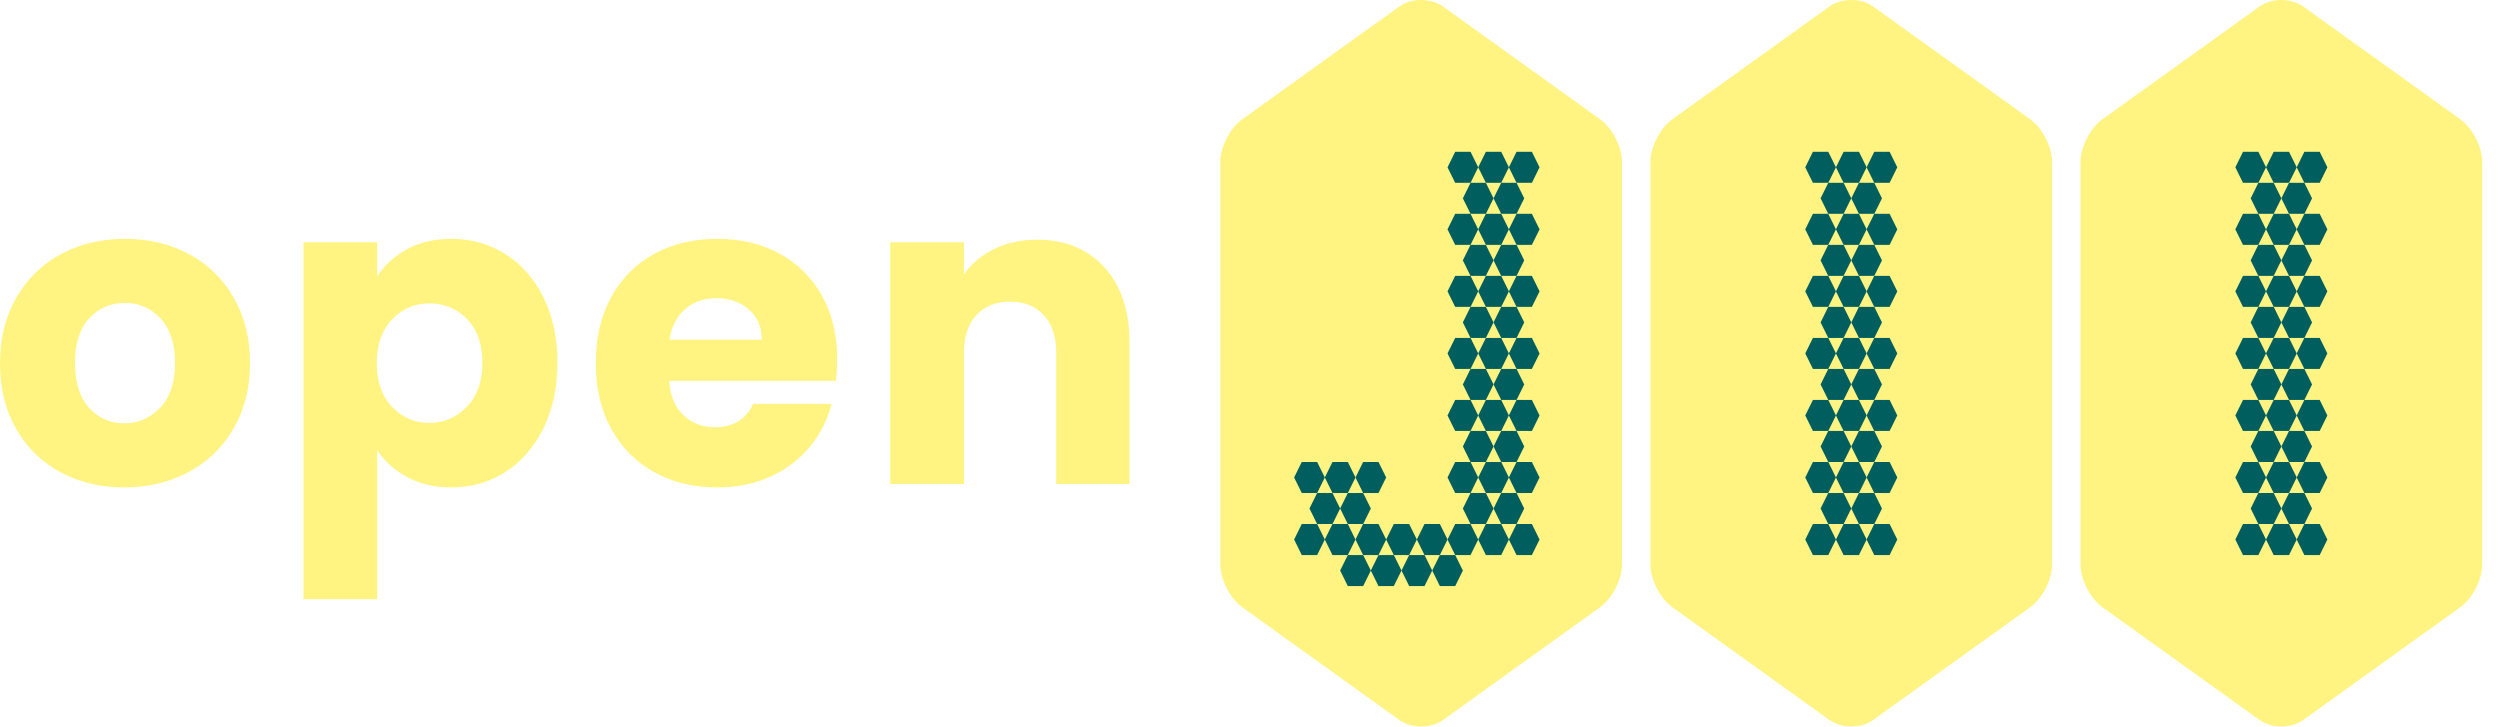
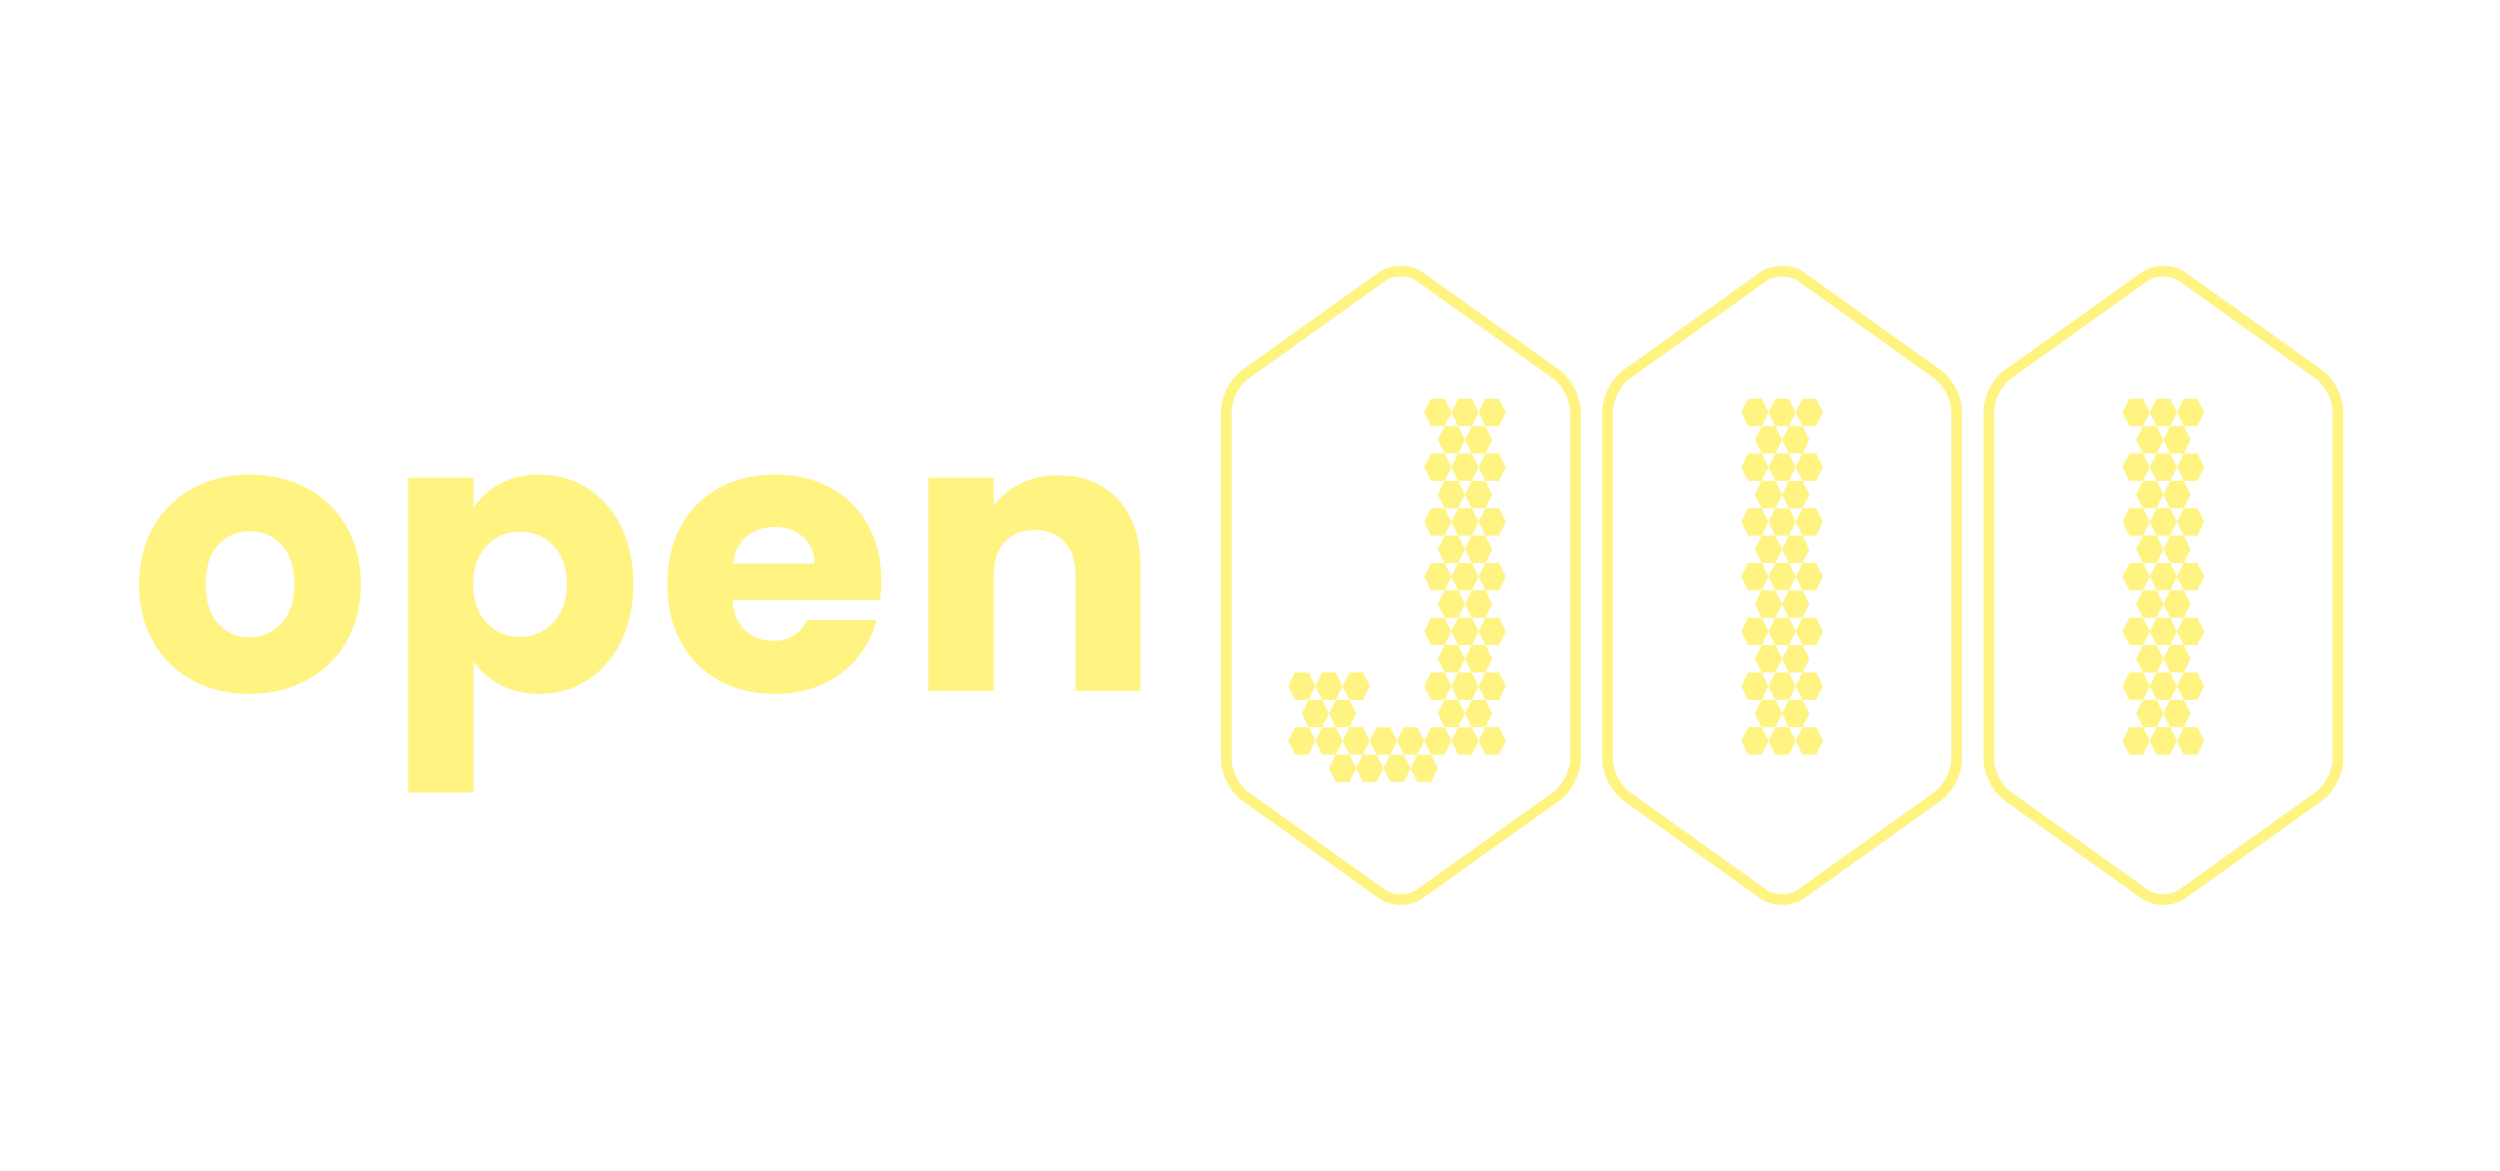
- <svg xmlns="http://www.w3.org/2000/svg" width="117" height="34" viewBox="0 0 117 34" fill="none">
-   <path d="M48.524 11.218C47.784 11.218 47.118 11.363 46.526 11.654C45.934 11.945 45.464 12.34 45.114 12.839V11.339H41.664V22.65H45.114V16.508C45.114 15.752 45.309 15.164 45.699 14.745C46.089 14.326 46.614 14.117 47.273 14.117C47.932 14.117 48.456 14.326 48.846 14.745C49.236 15.164 49.432 15.752 49.432 16.508V22.65H52.862V16.042C52.862 14.542 52.468 13.364 51.681 12.505C50.895 11.647 49.842 11.218 48.524 11.218ZM31.333 15.9C31.427 15.279 31.673 14.799 32.07 14.461C32.467 14.124 32.954 13.954 33.533 13.954C34.138 13.954 34.642 14.13 35.046 14.482C35.45 14.833 35.651 15.306 35.651 15.9H31.333ZM39.182 16.813C39.182 15.677 38.943 14.684 38.466 13.833C37.988 12.981 37.326 12.326 36.478 11.867C35.631 11.407 34.663 11.178 33.573 11.178C32.456 11.178 31.468 11.414 30.607 11.887C29.746 12.36 29.077 13.036 28.599 13.914C28.122 14.792 27.883 15.819 27.883 16.995C27.883 18.171 28.125 19.198 28.61 20.076C29.094 20.955 29.766 21.63 30.627 22.103C31.488 22.576 32.47 22.812 33.573 22.812C34.488 22.812 35.315 22.644 36.055 22.306C36.794 21.968 37.41 21.502 37.901 20.907C38.392 20.313 38.731 19.644 38.92 18.9H35.248C34.911 19.63 34.313 19.995 33.452 19.995C32.873 19.995 32.386 19.809 31.989 19.438C31.592 19.066 31.367 18.529 31.313 17.826H39.122C39.162 17.475 39.182 17.137 39.182 16.813ZM22.577 16.975C22.577 17.84 22.335 18.526 21.851 19.032C21.366 19.539 20.782 19.792 20.095 19.792C19.41 19.792 18.828 19.543 18.35 19.042C17.873 18.542 17.634 17.86 17.634 16.995C17.634 16.13 17.873 15.448 18.35 14.948C18.828 14.448 19.41 14.198 20.095 14.198C20.795 14.198 21.383 14.444 21.861 14.937C22.338 15.431 22.577 16.11 22.577 16.975ZM17.654 12.941V11.339H14.204V28.042H17.654V21.069C17.99 21.583 18.458 22.002 19.056 22.326C19.655 22.65 20.344 22.812 21.125 22.812C22.053 22.812 22.893 22.573 23.647 22.093C24.4 21.613 24.995 20.931 25.432 20.046C25.869 19.161 26.088 18.137 26.088 16.975C26.088 15.812 25.869 14.792 25.432 13.914C24.995 13.036 24.4 12.36 23.647 11.887C22.893 11.414 22.053 11.178 21.125 11.178C20.331 11.178 19.638 11.339 19.046 11.664C18.454 11.988 17.99 12.414 17.654 12.941ZM5.811 19.812C5.152 19.812 4.603 19.569 4.166 19.083C3.729 18.596 3.511 17.901 3.511 16.995C3.511 16.076 3.733 15.377 4.176 14.897C4.62 14.418 5.178 14.177 5.851 14.177C6.51 14.177 7.065 14.421 7.516 14.907C7.966 15.394 8.191 16.09 8.191 16.995C8.191 17.901 7.959 18.596 7.495 19.083C7.031 19.569 6.47 19.812 5.811 19.812ZM5.811 22.812C6.914 22.812 7.912 22.576 8.807 22.103C9.701 21.63 10.407 20.951 10.925 20.066C11.443 19.181 11.702 18.157 11.702 16.995C11.702 15.833 11.446 14.809 10.935 13.924C10.424 13.039 9.725 12.36 8.837 11.887C7.95 11.414 6.954 11.178 5.851 11.178C4.748 11.178 3.753 11.414 2.865 11.887C1.977 12.36 1.278 13.039 0.767 13.924C0.255 14.809 0 15.833 0 16.995C0 18.171 0.252 19.198 0.757 20.076C1.261 20.955 1.953 21.63 2.835 22.103C3.716 22.576 4.708 22.812 5.811 22.812Z" fill="#FFF481" />
-   <path d="M58.131 5.587C57.568 5.991 57.111 6.883 57.111 7.578V26.422C57.111 27.117 57.568 28.009 58.131 28.413L65.491 33.697C66.054 34.101 66.967 34.101 67.53 33.697L74.89 28.413C75.453 28.009 75.91 27.117 75.91 26.422V7.578C75.91 6.883 75.453 5.991 74.89 5.587L67.53 0.303C66.967 -0.101 66.054 -0.101 65.491 0.303L58.131 5.587Z" fill="#FFF381" />
-   <path d="M64.513 21.621H63.795L63.437 22.346L63.795 23.072H64.513L64.873 22.346L64.513 21.621Z" fill="#005E5E" />
-   <path d="M63.078 21.621H62.36L62.001 22.346L62.36 23.072H63.078L63.437 22.346L63.078 21.621Z" fill="#005E5E" />
-   <path d="M61.642 21.621H60.923L60.565 22.346L60.923 23.072H61.642L62.001 22.346L61.642 21.621Z" fill="#005E5E" />
-   <path d="M69.539 8.556H68.821L68.462 9.282L68.821 10.007H69.539L69.898 9.282L69.539 8.556Z" fill="#005E5E" />
-   <path d="M70.975 8.556H70.257L69.897 9.282L70.257 10.007H70.975L71.334 9.282L70.975 8.556Z" fill="#005E5E" />
-   <path d="M69.539 14.362H68.821L68.462 15.088L68.821 15.814H69.539L69.898 15.088L69.539 14.362Z" fill="#005E5E" />
-   <path d="M70.975 14.362H70.257L69.897 15.088L70.257 15.814H70.975L71.334 15.088L70.975 14.362Z" fill="#005E5E" />
-   <path d="M69.538 11.459H68.82L68.461 12.185L68.82 12.911H69.538L69.897 12.185L69.538 11.459Z" fill="#005E5E" />
-   <path d="M70.975 11.459H70.257L69.897 12.185L70.257 12.911H70.975L71.334 12.185L70.975 11.459Z" fill="#005E5E" />
-   <path d="M69.539 17.266H68.821L68.462 17.991L68.821 18.717H69.539L69.898 17.991L69.539 17.266Z" fill="#005E5E" />
-   <path d="M70.975 17.266H70.257L69.897 17.991L70.257 18.717H70.975L71.334 17.991L70.975 17.266Z" fill="#005E5E" />
-   <path d="M69.539 20.169H68.821L68.462 20.895L68.821 21.621H69.539L69.898 20.895L69.539 20.169Z" fill="#005E5E" />
-   <path d="M70.975 20.169H70.257L69.897 20.895L70.257 21.621H70.975L71.334 20.895L70.975 20.169Z" fill="#005E5E" />
-   <path d="M69.539 23.072H68.821L68.462 23.798L68.821 24.524H69.539L69.898 23.798L69.539 23.072Z" fill="#005E5E" />
-   <path d="M70.975 23.072H70.257L69.897 23.798L70.257 24.524H70.975L71.334 23.798L70.975 23.072Z" fill="#005E5E" />
-   <path d="M62.36 23.072H61.642L61.283 23.798L61.642 24.524H62.36L62.719 23.798L62.36 23.072Z" fill="#005E5E" />
-   <path d="M63.796 23.072H63.078L62.719 23.798L63.078 24.524H63.796L64.155 23.798L63.796 23.072Z" fill="#005E5E" />
-   <path d="M70.257 7.104H69.539L69.18 7.83L69.539 8.556H70.257L70.616 7.83L70.257 7.104Z" fill="#005E5E" />
-   <path d="M68.821 7.104H68.103L67.744 7.83L68.103 8.556H68.821L69.18 7.83L68.821 7.104Z" fill="#005E5E" />
-   <path d="M71.692 7.104H70.974L70.615 7.83L70.974 8.556H71.692L72.051 7.83L71.692 7.104Z" fill="#005E5E" />
-   <path d="M70.257 10.007H69.539L69.18 10.733L69.539 11.459H70.257L70.616 10.733L70.257 10.007Z" fill="#005E5E" />
-   <path d="M68.82 10.007H68.102L67.743 10.733L68.102 11.459H68.82L69.179 10.733L68.82 10.007Z" fill="#005E5E" />
-   <path d="M71.692 10.007H70.974L70.615 10.733L70.974 11.459H71.692L72.051 10.733L71.692 10.007Z" fill="#005E5E" />
-   <path d="M70.257 15.814H69.539L69.18 16.54L69.539 17.266H70.257L70.616 16.54L70.257 15.814Z" fill="#005E5E" />
-   <path d="M68.821 15.814H68.103L67.744 16.54L68.103 17.266H68.821L69.18 16.54L68.821 15.814Z" fill="#005E5E" />
-   <path d="M71.692 15.814H70.974L70.615 16.54L70.974 17.266H71.692L72.051 16.54L71.692 15.814Z" fill="#005E5E" />
-   <path d="M70.257 12.911H69.539L69.18 13.636L69.539 14.362H70.257L70.616 13.636L70.257 12.911Z" fill="#005E5E" />
-   <path d="M68.821 12.911H68.103L67.744 13.636L68.103 14.362H68.821L69.18 13.636L68.821 12.911Z" fill="#005E5E" />
-   <path d="M71.692 12.911H70.974L70.615 13.636L70.974 14.362H71.692L72.051 13.636L71.692 12.911Z" fill="#005E5E" />
-   <path d="M70.257 18.717H69.539L69.18 19.443L69.539 20.169H70.257L70.616 19.443L70.257 18.717Z" fill="#005E5E" />
-   <path d="M68.821 18.717H68.103L67.744 19.443L68.103 20.169H68.821L69.18 19.443L68.821 18.717Z" fill="#005E5E" />
-   <path d="M71.692 18.717H70.974L70.615 19.443L70.974 20.169H71.692L72.051 19.443L71.692 18.717Z" fill="#005E5E" />
-   <path d="M70.257 21.621H69.539L69.18 22.346L69.539 23.072H70.257L70.616 22.346L70.257 21.621Z" fill="#005E5E" />
-   <path d="M68.821 21.621H68.103L67.744 22.346L68.103 23.072H68.821L69.18 22.346L68.821 21.621Z" fill="#005E5E" />
-   <path d="M71.692 21.621H70.974L70.615 22.346L70.974 23.072H71.692L72.051 22.346L71.692 21.621Z" fill="#005E5E" />
-   <path d="M64.513 24.524H63.795L63.437 25.25L63.795 25.976H64.513L64.873 25.25L64.513 24.524Z" fill="#005E5E" />
-   <path d="M70.257 24.524H69.539L69.18 25.25L69.539 25.976H70.257L70.616 25.25L70.257 24.524Z" fill="#005E5E" />
-   <path d="M63.077 24.524H62.359L62 25.25L62.359 25.976H63.077L63.436 25.25L63.077 24.524Z" fill="#005E5E" />
-   <path d="M68.821 24.524H68.103L67.744 25.25L68.103 25.976H68.821L69.18 25.25L68.821 24.524Z" fill="#005E5E" />
-   <path d="M61.642 24.524H60.923L60.565 25.25L60.923 25.976H61.642L62.001 25.25L61.642 24.524Z" fill="#005E5E" />
-   <path d="M65.949 24.524H65.231L64.872 25.25L65.231 25.976H65.949L66.308 25.25L65.949 24.524Z" fill="#005E5E" />
-   <path d="M71.692 24.524H70.974L70.615 25.25L70.974 25.976H71.692L72.051 25.25L71.692 24.524Z" fill="#005E5E" />
-   <path d="M67.385 24.524H66.667L66.308 25.25L66.667 25.976H67.385L67.744 25.25L67.385 24.524Z" fill="#005E5E" />
-   <path d="M66.668 25.976H65.95L65.591 26.701L65.95 27.427H66.668L67.027 26.701L66.668 25.976Z" fill="#005E5E" />
-   <path d="M65.231 25.976H64.513L64.154 26.701L64.513 27.427H65.231L65.59 26.701L65.231 25.976Z" fill="#005E5E" />
-   <path d="M63.796 25.976H63.078L62.719 26.701L63.078 27.427H63.796L64.155 26.701L63.796 25.976Z" fill="#005E5E" />
-   <path d="M68.104 25.976H67.386L67.027 26.701L67.386 27.427H68.104L68.463 26.701L68.104 25.976Z" fill="#005E5E" />
-   <path d="M78.26 5.587C77.697 5.991 77.24 6.883 77.24 7.578V26.422C77.24 27.117 77.697 28.009 78.26 28.413L85.62 33.697C86.183 34.101 87.096 34.101 87.659 33.697L95.019 28.413C95.582 28.009 96.039 27.117 96.039 26.422V7.578C96.039 6.883 95.582 5.991 95.019 5.587L87.659 0.303C87.096 -0.101 86.183 -0.101 85.62 0.303L78.26 5.587Z" fill="#FFF381" />
-   <path d="M86.281 8.556H85.563L85.204 9.282L85.563 10.007H86.281L86.64 9.282L86.281 8.556Z" fill="#005E5E" />
-   <path d="M87.717 8.556H86.999L86.64 9.282L86.999 10.007H87.717L88.076 9.282L87.717 8.556Z" fill="#005E5E" />
-   <path d="M86.281 14.362H85.563L85.204 15.088L85.563 15.814H86.281L86.64 15.088L86.281 14.362Z" fill="#005E5E" />
-   <path d="M87.717 14.362H86.999L86.64 15.088L86.999 15.814H87.717L88.076 15.088L87.717 14.362Z" fill="#005E5E" />
-   <path d="M86.28 11.459H85.562L85.203 12.185L85.562 12.911H86.28L86.639 12.185L86.28 11.459Z" fill="#005E5E" />
-   <path d="M87.717 11.459H86.999L86.64 12.185L86.999 12.911H87.717L88.076 12.185L87.717 11.459Z" fill="#005E5E" />
-   <path d="M86.281 17.266H85.563L85.204 17.991L85.563 18.717H86.281L86.64 17.991L86.281 17.266Z" fill="#005E5E" />
-   <path d="M87.717 17.266H86.999L86.64 17.991L86.999 18.717H87.717L88.076 17.991L87.717 17.266Z" fill="#005E5E" />
-   <path d="M86.281 20.169H85.563L85.204 20.895L85.563 21.621H86.281L86.64 20.895L86.281 20.169Z" fill="#005E5E" />
-   <path d="M87.717 20.169H86.999L86.64 20.895L86.999 21.621H87.717L88.076 20.895L87.717 20.169Z" fill="#005E5E" />
-   <path d="M86.281 23.072H85.563L85.204 23.798L85.563 24.524H86.281L86.64 23.798L86.281 23.072Z" fill="#005E5E" />
-   <path d="M87.717 23.072H86.999L86.64 23.798L86.999 24.524H87.717L88.076 23.798L87.717 23.072Z" fill="#005E5E" />
-   <path d="M86.999 7.104H86.281L85.922 7.83L86.281 8.556H86.999L87.358 7.83L86.999 7.104Z" fill="#005E5E" />
-   <path d="M85.563 7.104H84.845L84.486 7.83L84.845 8.556H85.563L85.922 7.83L85.563 7.104Z" fill="#005E5E" />
-   <path d="M88.434 7.104H87.716L87.357 7.83L87.716 8.556H88.434L88.793 7.83L88.434 7.104Z" fill="#005E5E" />
-   <path d="M86.999 10.007H86.281L85.922 10.733L86.281 11.459H86.999L87.358 10.733L86.999 10.007Z" fill="#005E5E" />
-   <path d="M85.562 10.007H84.844L84.485 10.733L84.844 11.459H85.562L85.921 10.733L85.562 10.007Z" fill="#005E5E" />
-   <path d="M88.434 10.007H87.716L87.357 10.733L87.716 11.459H88.434L88.793 10.733L88.434 10.007Z" fill="#005E5E" />
-   <path d="M86.999 15.814H86.281L85.922 16.54L86.281 17.266H86.999L87.358 16.54L86.999 15.814Z" fill="#005E5E" />
-   <path d="M85.563 15.814H84.845L84.486 16.54L84.845 17.266H85.563L85.922 16.54L85.563 15.814Z" fill="#005E5E" />
-   <path d="M88.434 15.814H87.716L87.357 16.54L87.716 17.266H88.434L88.793 16.54L88.434 15.814Z" fill="#005E5E" />
-   <path d="M86.999 12.911H86.281L85.922 13.636L86.281 14.362H86.999L87.358 13.636L86.999 12.911Z" fill="#005E5E" />
-   <path d="M85.563 12.911H84.845L84.486 13.636L84.845 14.362H85.563L85.922 13.636L85.563 12.911Z" fill="#005E5E" />
-   <path d="M88.434 12.911H87.716L87.357 13.636L87.716 14.362H88.434L88.793 13.636L88.434 12.911Z" fill="#005E5E" />
-   <path d="M86.999 18.717H86.281L85.922 19.443L86.281 20.169H86.999L87.358 19.443L86.999 18.717Z" fill="#005E5E" />
-   <path d="M85.563 18.717H84.845L84.486 19.443L84.845 20.169H85.563L85.922 19.443L85.563 18.717Z" fill="#005E5E" />
-   <path d="M88.434 18.717H87.716L87.357 19.443L87.716 20.169H88.434L88.793 19.443L88.434 18.717Z" fill="#005E5E" />
-   <path d="M86.999 21.621H86.281L85.922 22.346L86.281 23.072H86.999L87.358 22.346L86.999 21.621Z" fill="#005E5E" />
-   <path d="M85.563 21.621H84.845L84.486 22.346L84.845 23.072H85.563L85.922 22.346L85.563 21.621Z" fill="#005E5E" />
-   <path d="M88.434 21.621H87.716L87.357 22.346L87.716 23.072H88.434L88.793 22.346L88.434 21.621Z" fill="#005E5E" />
-   <path d="M86.999 24.524H86.281L85.922 25.25L86.281 25.976H86.999L87.358 25.25L86.999 24.524Z" fill="#005E5E" />
-   <path d="M85.563 24.524H84.845L84.486 25.25L84.845 25.976H85.563L85.922 25.25L85.563 24.524Z" fill="#005E5E" />
-   <path d="M88.434 24.524H87.716L87.357 25.25L87.716 25.976H88.434L88.793 25.25L88.434 24.524Z" fill="#005E5E" />
-   <path d="M98.388 5.587C97.825 5.991 97.368 6.883 97.368 7.578V26.422C97.368 27.117 97.825 28.009 98.388 28.413L105.748 33.697C106.311 34.101 107.224 34.101 107.787 33.697L115.147 28.413C115.71 28.009 116.167 27.117 116.167 26.422V7.578C116.167 6.883 115.71 5.991 115.147 5.587L107.787 0.303C107.224 -0.101 106.311 -0.101 105.748 0.303L98.388 5.587Z" fill="#FFF381" />
-   <path d="M106.409 8.556H105.691L105.332 9.282L105.691 10.007H106.409L106.768 9.282L106.409 8.556Z" fill="#005E5E" />
-   <path d="M107.845 8.556H107.127L106.768 9.282L107.127 10.007H107.845L108.204 9.282L107.845 8.556Z" fill="#005E5E" />
-   <path d="M106.409 14.362H105.691L105.332 15.088L105.691 15.814H106.409L106.768 15.088L106.409 14.362Z" fill="#005E5E" />
-   <path d="M107.845 14.362H107.127L106.768 15.088L107.127 15.814H107.845L108.204 15.088L107.845 14.362Z" fill="#005E5E" />
-   <path d="M106.408 11.459H105.69L105.331 12.185L105.69 12.911H106.408L106.767 12.185L106.408 11.459Z" fill="#005E5E" />
-   <path d="M107.845 11.459H107.127L106.768 12.185L107.127 12.911H107.845L108.204 12.185L107.845 11.459Z" fill="#005E5E" />
-   <path d="M106.409 17.266H105.691L105.332 17.991L105.691 18.717H106.409L106.768 17.991L106.409 17.266Z" fill="#005E5E" />
-   <path d="M107.845 17.266H107.127L106.768 17.991L107.127 18.717H107.845L108.204 17.991L107.845 17.266Z" fill="#005E5E" />
-   <path d="M106.409 20.169H105.691L105.332 20.895L105.691 21.621H106.409L106.768 20.895L106.409 20.169Z" fill="#005E5E" />
-   <path d="M107.845 20.169H107.127L106.768 20.895L107.127 21.621H107.845L108.204 20.895L107.845 20.169Z" fill="#005E5E" />
-   <path d="M106.409 23.072H105.691L105.332 23.798L105.691 24.524H106.409L106.768 23.798L106.409 23.072Z" fill="#005E5E" />
-   <path d="M107.845 23.072H107.127L106.768 23.798L107.127 24.524H107.845L108.204 23.798L107.845 23.072Z" fill="#005E5E" />
-   <path d="M107.127 7.104H106.409L106.05 7.83L106.409 8.556H107.127L107.486 7.83L107.127 7.104Z" fill="#005E5E" />
-   <path d="M105.691 7.104H104.973L104.614 7.83L104.973 8.556H105.691L106.05 7.83L105.691 7.104Z" fill="#005E5E" />
-   <path d="M108.562 7.104H107.844L107.485 7.83L107.844 8.556H108.562L108.921 7.83L108.562 7.104Z" fill="#005E5E" />
-   <path d="M107.127 10.007H106.409L106.05 10.733L106.409 11.459H107.127L107.486 10.733L107.127 10.007Z" fill="#005E5E" />
-   <path d="M105.69 10.007H104.972L104.613 10.733L104.972 11.459H105.69L106.049 10.733L105.69 10.007Z" fill="#005E5E" />
-   <path d="M108.562 10.007H107.844L107.485 10.733L107.844 11.459H108.562L108.921 10.733L108.562 10.007Z" fill="#005E5E" />
-   <path d="M107.127 15.814H106.409L106.05 16.54L106.409 17.266H107.127L107.486 16.54L107.127 15.814Z" fill="#005E5E" />
-   <path d="M105.691 15.814H104.973L104.614 16.54L104.973 17.266H105.691L106.05 16.54L105.691 15.814Z" fill="#005E5E" />
-   <path d="M108.562 15.814H107.844L107.485 16.54L107.844 17.266H108.562L108.921 16.54L108.562 15.814Z" fill="#005E5E" />
-   <path d="M107.127 12.911H106.409L106.05 13.636L106.409 14.362H107.127L107.486 13.636L107.127 12.911Z" fill="#005E5E" />
-   <path d="M105.691 12.911H104.973L104.614 13.636L104.973 14.362H105.691L106.05 13.636L105.691 12.911Z" fill="#005E5E" />
-   <path d="M108.562 12.911H107.844L107.485 13.636L107.844 14.362H108.562L108.921 13.636L108.562 12.911Z" fill="#005E5E" />
-   <path d="M107.127 18.717H106.409L106.05 19.443L106.409 20.169H107.127L107.486 19.443L107.127 18.717Z" fill="#005E5E" />
-   <path d="M105.691 18.717H104.973L104.614 19.443L104.973 20.169H105.691L106.05 19.443L105.691 18.717Z" fill="#005E5E" />
-   <path d="M108.562 18.717H107.844L107.485 19.443L107.844 20.169H108.562L108.921 19.443L108.562 18.717Z" fill="#005E5E" />
-   <path d="M107.127 21.621H106.409L106.05 22.346L106.409 23.072H107.127L107.486 22.346L107.127 21.621Z" fill="#005E5E" />
-   <path d="M105.691 21.621H104.973L104.614 22.346L104.973 23.072H105.691L106.05 22.346L105.691 21.621Z" fill="#005E5E" />
-   <path d="M108.562 21.621H107.844L107.485 22.346L107.844 23.072H108.562L108.921 22.346L108.562 21.621Z" fill="#005E5E" />
-   <path d="M107.127 24.524H106.409L106.05 25.25L106.409 25.976H107.127L107.486 25.25L107.127 24.524Z" fill="#005E5E" />
-   <path d="M105.691 24.524H104.973L104.614 25.25L104.973 25.976H105.691L106.05 25.25L105.691 24.524Z" fill="#005E5E" />
-   <path d="M108.562 24.524H107.844L107.485 25.25L107.844 25.976H108.562L108.921 25.25L108.562 24.524Z" fill="#005E5E" />
+ <svg xmlns="http://www.w3.org/2000/svg" id="Layer_1" version="1.1" viewBox="0 0 469.106 219.671">
+   <defs>
+     <style>
+       .st0 {
+         fill: #FFF381;
+       }
+     </style>
+   </defs>
+   <g>
+     <path class="st0" d="M198.585,89.195c-2.63,0-4.997.514-7.1,1.542-2.104,1.029-3.777,2.427-5.02,4.195v-5.307h-12.263v40.016h12.263v-21.729c0-2.677.693-4.756,2.08-6.239,1.386-1.481,3.251-2.223,5.594-2.223,2.341,0,4.206.742,5.593,2.223,1.386,1.483,2.08,3.562,2.08,6.239v21.729h12.191v-23.378c0-5.307-1.398-9.477-4.195-12.514-2.797-3.036-6.538-4.554-11.223-4.554M137.485,105.761c.334-2.199,1.207-3.896,2.618-5.092,1.41-1.194,3.143-1.793,5.199-1.793,2.152,0,3.944.622,5.379,1.865,1.434,1.244,2.151,2.917,2.151,5.02h-15.347ZM165.382,108.988c0-4.016-.849-7.53-2.546-10.542-1.698-3.012-4.052-5.33-7.064-6.956-3.012-1.625-6.454-2.438-10.326-2.438-3.969,0-7.483.837-10.542,2.51-3.06,1.674-5.439,4.064-7.136,7.171-1.697,3.108-2.545,6.741-2.545,10.9,0,4.16.86,7.794,2.581,10.901,1.721,3.108,4.111,5.498,7.172,7.171,3.059,1.674,6.549,2.51,10.47,2.51,3.25,0,6.191-.597,8.82-1.793,2.629-1.194,4.816-2.844,6.562-4.948,1.745-2.103,2.952-4.47,3.622-7.1h-13.052c-1.196,2.582-3.324,3.873-6.383,3.873-2.056,0-3.789-.657-5.199-1.972-1.411-1.315-2.212-3.215-2.402-5.701h27.753c.143-1.243.215-2.439.215-3.586M106.363,109.562c0,3.06-.86,5.486-2.582,7.279-1.721,1.792-3.8,2.689-6.239,2.689-2.438,0-4.506-.884-6.203-2.654-1.697-1.768-2.546-4.183-2.546-7.243,0-3.059.849-5.473,2.546-7.243,1.697-1.768,3.765-2.653,6.203-2.653,2.486,0,4.578.873,6.275,2.617,1.697,1.746,2.546,4.149,2.546,7.208M88.865,95.291v-5.666h-12.263v59.092h12.263v-24.669c1.195,1.817,2.856,3.298,4.984,4.446,2.127,1.147,4.577,1.721,7.351,1.721,3.299,0,6.286-.848,8.964-2.546,2.677-1.696,4.792-4.111,6.346-7.243,1.554-3.131,2.331-6.752,2.331-10.864,0-4.112-.777-7.721-2.331-10.829-1.554-3.107-3.669-5.497-6.346-7.171-2.678-1.673-5.665-2.51-8.964-2.51-2.822,0-5.284.573-7.387,1.721-2.104,1.147-3.753,2.653-4.948,4.518M46.77,119.601c-2.343,0-4.292-.86-5.845-2.581-1.554-1.721-2.33-4.183-2.33-7.387,0-3.25.789-5.724,2.366-7.422,1.578-1.696,3.561-2.546,5.952-2.546,2.342,0,4.314.861,5.917,2.582,1.601,1.721,2.402,4.184,2.402,7.386,0,3.204-.825,5.666-2.474,7.387-1.649,1.721-3.646,2.581-5.988,2.581M46.77,130.215c3.92,0,7.469-.836,10.649-2.51,3.179-1.673,5.689-4.075,7.53-7.207,1.84-3.131,2.761-6.752,2.761-10.865,0-4.111-.909-7.732-2.725-10.864-1.817-3.131-4.303-5.533-7.458-7.207-3.155-1.673-6.694-2.51-10.614-2.51s-7.458.837-10.613,2.51c-3.155,1.674-5.642,4.076-7.458,7.207-1.818,3.132-2.725,6.753-2.725,10.864,0,4.16.896,7.794,2.689,10.901,1.793,3.108,4.254,5.498,7.386,7.171,3.131,1.674,6.657,2.51,10.578,2.51" />
+     <path class="st0" d="M262.856,169.797c-1.488,0-2.975-.413-4.135-1.241l-25.643-18.325c-2.227-1.592-3.972-4.982-3.972-7.72v-65.353c0-2.736,1.745-6.127,3.972-7.719l25.643-18.324c2.319-1.657,5.951-1.658,8.27-.001l25.645,18.325c2.227,1.592,3.971,4.982,3.971,7.719v65.353c0,2.737-1.744,6.128-3.971,7.72l-25.645,18.325c-1.159.828-2.647,1.241-4.134,1.241ZM234.241,71.067h0c-1.699,1.214-3.135,4.004-3.135,6.092v65.353c0,2.088,1.436,4.879,3.135,6.093l25.643,18.325c1.611,1.151,4.333,1.15,5.944,0l25.645-18.325c1.699-1.215,3.134-4.005,3.134-6.093v-65.353c0-2.088-1.436-4.877-3.134-6.092l-25.645-18.325c-1.609-1.15-4.332-1.15-5.943.001l-25.643,18.324Z" />
+   </g>
+   <polygon class="st0" points="255.759 126.183 253.207 126.183 251.931 128.751 253.207 131.319 255.759 131.319 257.035 128.751 255.759 126.183" />
+   <polygon class="st0" points="250.655 126.183 248.103 126.183 246.827 128.751 248.103 131.319 250.655 131.319 251.931 128.751 250.655 126.183" />
+   <polygon class="st0" points="245.552 126.183 243 126.183 241.724 128.751 243 131.319 245.552 131.319 246.828 128.751 245.552 126.183" />
+   <polygon class="st0" points="273.619 79.961 271.067 79.961 269.791 82.529 271.067 85.097 273.619 85.097 274.895 82.529 273.619 79.961" />
+   <polygon class="st0" points="278.723 79.961 276.171 79.961 274.895 82.529 276.171 85.097 278.723 85.097 279.999 82.529 278.723 79.961" />
+   <polygon class="st0" points="273.619 100.504 271.067 100.504 269.791 103.072 271.067 105.64 273.619 105.64 274.895 103.072 273.619 100.504" />
+   <polygon class="st0" points="278.723 100.504 276.171 100.504 274.895 103.072 276.171 105.64 278.723 105.64 279.999 103.072 278.723 100.504" />
+   <polygon class="st0" points="273.616 90.232 271.064 90.232 269.788 92.8 271.064 95.368 273.616 95.368 274.892 92.8 273.616 90.232" />
+   <polygon class="st0" points="278.723 90.232 276.171 90.232 274.895 92.8 276.171 95.368 278.723 95.368 279.999 92.8 278.723 90.232" />
+   <polygon class="st0" points="273.619 110.775 271.067 110.775 269.791 113.343 271.067 115.911 273.619 115.911 274.895 113.343 273.619 110.775" />
+   <polygon class="st0" points="278.723 110.775 276.171 110.775 274.895 113.343 276.171 115.911 278.723 115.911 279.999 113.343 278.723 110.775" />
+   <polygon class="st0" points="273.619 121.047 271.067 121.047 269.791 123.615 271.067 126.183 273.619 126.183 274.895 123.615 273.619 121.047" />
+   <polygon class="st0" points="278.723 121.047 276.171 121.047 274.895 123.615 276.171 126.183 278.723 126.183 279.999 123.615 278.723 121.047" />
+   <polygon class="st0" points="273.619 131.318 271.067 131.318 269.791 133.886 271.067 136.454 273.619 136.454 274.895 133.886 273.619 131.318" />
+   <polygon class="st0" points="278.723 131.318 276.171 131.318 274.895 133.886 276.171 136.454 278.723 136.454 279.999 133.886 278.723 131.318" />
+   <polygon class="st0" points="248.104 131.318 245.552 131.318 244.276 133.886 245.552 136.454 248.104 136.454 249.38 133.886 248.104 131.318" />
+   <polygon class="st0" points="253.207 131.318 250.655 131.318 249.379 133.886 250.655 136.454 253.207 136.454 254.483 133.886 253.207 131.318" />
+   <polygon class="st0" points="276.171 74.825 273.619 74.825 272.343 77.393 273.619 79.961 276.171 79.961 277.447 77.393 276.171 74.825" />
+   <polygon class="st0" points="271.068 74.825 268.516 74.825 267.24 77.393 268.516 79.961 271.068 79.961 272.344 77.393 271.068 74.825" />
+   <polygon class="st0" points="281.275 74.825 278.723 74.825 277.447 77.393 278.723 79.961 281.275 79.961 282.551 77.393 281.275 74.825" />
+   <polygon class="st0" points="276.17 85.097 273.618 85.097 272.342 87.665 273.618 90.233 276.17 90.233 277.446 87.665 276.17 85.097" />
+   <polygon class="st0" points="271.065 85.097 268.513 85.097 267.237 87.665 268.513 90.233 271.065 90.233 272.341 87.665 271.065 85.097" />
+   <polygon class="st0" points="281.275 85.097 278.723 85.097 277.447 87.665 278.723 90.233 281.275 90.233 282.551 87.665 281.275 85.097" />
+   <polygon class="st0" points="276.171 105.64 273.619 105.64 272.343 108.208 273.619 110.776 276.171 110.776 277.447 108.208 276.171 105.64" />
+   <polygon class="st0" points="271.068 105.64 268.516 105.64 267.24 108.208 268.516 110.776 271.068 110.776 272.344 108.208 271.068 105.64" />
+   <polygon class="st0" points="281.275 105.64 278.723 105.64 277.447 108.208 278.723 110.776 281.275 110.776 282.551 108.208 281.275 105.64" />
+   <polygon class="st0" points="276.171 95.368 273.619 95.368 272.343 97.936 273.619 100.504 276.171 100.504 277.447 97.936 276.171 95.368" />
+   <polygon class="st0" points="271.068 95.368 268.516 95.368 267.24 97.936 268.516 100.504 271.068 100.504 272.344 97.936 271.068 95.368" />
+   <polygon class="st0" points="281.275 95.368 278.723 95.368 277.447 97.936 278.723 100.504 281.275 100.504 282.551 97.936 281.275 95.368" />
+   <polygon class="st0" points="276.171 115.911 273.619 115.911 272.343 118.479 273.619 121.047 276.171 121.047 277.447 118.479 276.171 115.911" />
+   <polygon class="st0" points="271.068 115.911 268.516 115.911 267.24 118.479 268.516 121.047 271.068 121.047 272.344 118.479 271.068 115.911" />
+   <polygon class="st0" points="281.275 115.911 278.723 115.911 277.447 118.479 278.723 121.047 281.275 121.047 282.551 118.479 281.275 115.911" />
+   <polygon class="st0" points="276.171 126.183 273.619 126.183 272.343 128.751 273.619 131.319 276.171 131.319 277.447 128.751 276.171 126.183" />
+   <polygon class="st0" points="271.068 126.183 268.516 126.183 267.24 128.751 268.516 131.319 271.068 131.319 272.344 128.751 271.068 126.183" />
+   <polygon class="st0" points="281.275 126.183 278.723 126.183 277.447 128.751 278.723 131.319 281.275 131.319 282.551 128.751 281.275 126.183" />
+   <polygon class="st0" points="255.757 136.454 253.205 136.454 251.929 139.022 253.205 141.59 255.757 141.59 257.033 139.022 255.757 136.454" />
+   <polygon class="st0" points="276.171 136.454 273.619 136.454 272.343 139.022 273.619 141.59 276.171 141.59 277.447 139.022 276.171 136.454" />
+   <polygon class="st0" points="250.654 136.454 248.102 136.454 246.826 139.022 248.102 141.59 250.654 141.59 251.93 139.022 250.654 136.454" />
+   <polygon class="st0" points="271.068 136.454 268.516 136.454 267.24 139.022 268.516 141.59 271.068 141.59 272.344 139.022 271.068 136.454" />
+   <polygon class="st0" points="245.55 136.454 242.998 136.454 241.722 139.022 242.998 141.59 245.55 141.59 246.826 139.022 245.55 136.454" />
+   <polygon class="st0" points="260.861 136.454 258.309 136.454 257.033 139.022 258.309 141.59 260.861 141.59 262.137 139.022 260.861 136.454" />
+   <polygon class="st0" points="281.275 136.454 278.723 136.454 277.447 139.022 278.723 141.59 281.275 141.59 282.551 139.022 281.275 136.454" />
+   <polygon class="st0" points="265.964 136.454 263.412 136.454 262.136 139.022 263.412 141.59 265.964 141.59 267.24 139.022 265.964 136.454" />
+   <polygon class="st0" points="263.415 141.59 260.863 141.59 259.587 144.158 260.863 146.726 263.415 146.726 264.691 144.158 263.415 141.59" />
+   <polygon class="st0" points="258.309 141.59 255.757 141.59 254.481 144.158 255.757 146.726 258.309 146.726 259.585 144.158 258.309 141.59" />
+   <polygon class="st0" points="253.206 141.59 250.654 141.59 249.378 144.158 250.654 146.726 253.206 146.726 254.482 144.158 253.206 141.59" />
+   <polygon class="st0" points="268.521 141.59 265.969 141.59 264.693 144.158 265.969 146.726 268.521 146.726 269.797 144.158 268.521 141.59" />
+   <path class="st0" d="M334.398,169.798c-1.487,0-2.975-.414-4.134-1.242l-25.644-18.325c-2.227-1.592-3.972-4.982-3.972-7.72v-65.353c0-2.736,1.745-6.127,3.972-7.719l25.643-18.324c2.319-1.658,5.95-1.658,8.269-.001l25.645,18.325c2.227,1.592,3.971,4.982,3.971,7.719v65.353c0,2.737-1.744,6.128-3.971,7.72l-25.645,18.325c-1.159.828-2.646,1.242-4.134,1.242ZM305.784,71.067c-1.699,1.215-3.135,4.004-3.135,6.092v65.353c0,2.088,1.436,4.878,3.135,6.093l25.643,18.325c1.611,1.151,4.333,1.15,5.943,0l25.645-18.325c1.699-1.215,3.134-4.005,3.134-6.093v-65.353c0-2.088-1.436-4.877-3.134-6.092l-25.645-18.325c-1.61-1.151-4.333-1.151-5.943.001l-25.643,18.324Z" />
+   <polygon class="st0" points="333.125 79.961 330.573 79.961 329.297 82.529 330.573 85.097 333.125 85.097 334.401 82.529 333.125 79.961" />
+   <polygon class="st0" points="338.228 79.961 335.676 79.961 334.4 82.529 335.676 85.097 338.228 85.097 339.504 82.529 338.228 79.961" />
+   <polygon class="st0" points="333.125 100.504 330.573 100.504 329.297 103.072 330.573 105.64 333.125 105.64 334.401 103.072 333.125 100.504" />
+   <polygon class="st0" points="338.228 100.504 335.676 100.504 334.4 103.072 335.676 105.64 338.228 105.64 339.504 103.072 338.228 100.504" />
+   <polygon class="st0" points="333.122 90.232 330.57 90.232 329.294 92.8 330.57 95.368 333.122 95.368 334.398 92.8 333.122 90.232" />
+   <polygon class="st0" points="338.228 90.232 335.676 90.232 334.4 92.8 335.676 95.368 338.228 95.368 339.504 92.8 338.228 90.232" />
+   <polygon class="st0" points="333.125 110.775 330.573 110.775 329.297 113.343 330.573 115.911 333.125 115.911 334.401 113.343 333.125 110.775" />
+   <polygon class="st0" points="338.228 110.775 335.676 110.775 334.4 113.343 335.676 115.911 338.228 115.911 339.504 113.343 338.228 110.775" />
+   <polygon class="st0" points="333.125 121.047 330.573 121.047 329.297 123.615 330.573 126.183 333.125 126.183 334.401 123.615 333.125 121.047" />
+   <polygon class="st0" points="338.228 121.047 335.676 121.047 334.4 123.615 335.676 126.183 338.228 126.183 339.504 123.615 338.228 121.047" />
+   <polygon class="st0" points="333.125 131.318 330.573 131.318 329.297 133.886 330.573 136.454 333.125 136.454 334.401 133.886 333.125 131.318" />
+   <polygon class="st0" points="338.228 131.318 335.676 131.318 334.4 133.886 335.676 136.454 338.228 136.454 339.504 133.886 338.228 131.318" />
+   <polygon class="st0" points="335.677 74.825 333.125 74.825 331.849 77.393 333.125 79.961 335.677 79.961 336.953 77.393 335.677 74.825" />
+   <polygon class="st0" points="330.573 74.825 328.021 74.825 326.745 77.393 328.021 79.961 330.573 79.961 331.849 77.393 330.573 74.825" />
+   <polygon class="st0" points="340.78 74.825 338.228 74.825 336.952 77.393 338.228 79.961 340.78 79.961 342.056 77.393 340.78 74.825" />
+   <polygon class="st0" points="335.675 85.097 333.123 85.097 331.847 87.665 333.123 90.233 335.675 90.233 336.951 87.665 335.675 85.097" />
+   <polygon class="st0" points="330.57 85.097 328.018 85.097 326.742 87.665 328.018 90.233 330.57 90.233 331.846 87.665 330.57 85.097" />
+   <polygon class="st0" points="340.78 85.097 338.228 85.097 336.952 87.665 338.228 90.233 340.78 90.233 342.056 87.665 340.78 85.097" />
+   <polygon class="st0" points="335.677 105.64 333.125 105.64 331.849 108.208 333.125 110.776 335.677 110.776 336.953 108.208 335.677 105.64" />
+   <polygon class="st0" points="330.573 105.64 328.021 105.64 326.745 108.208 328.021 110.776 330.573 110.776 331.849 108.208 330.573 105.64" />
+   <polygon class="st0" points="340.78 105.64 338.228 105.64 336.952 108.208 338.228 110.776 340.78 110.776 342.056 108.208 340.78 105.64" />
+   <polygon class="st0" points="335.677 95.368 333.125 95.368 331.849 97.936 333.125 100.504 335.677 100.504 336.953 97.936 335.677 95.368" />
+   <polygon class="st0" points="330.573 95.368 328.021 95.368 326.745 97.936 328.021 100.504 330.573 100.504 331.849 97.936 330.573 95.368" />
+   <polygon class="st0" points="340.78 95.368 338.228 95.368 336.952 97.936 338.228 100.504 340.78 100.504 342.056 97.936 340.78 95.368" />
+   <polygon class="st0" points="335.677 115.911 333.125 115.911 331.849 118.479 333.125 121.047 335.677 121.047 336.953 118.479 335.677 115.911" />
+   <polygon class="st0" points="330.573 115.911 328.021 115.911 326.745 118.479 328.021 121.047 330.573 121.047 331.849 118.479 330.573 115.911" />
+   <polygon class="st0" points="340.78 115.911 338.228 115.911 336.952 118.479 338.228 121.047 340.78 121.047 342.056 118.479 340.78 115.911" />
+   <polygon class="st0" points="335.677 126.183 333.125 126.183 331.849 128.751 333.125 131.319 335.677 131.319 336.953 128.751 335.677 126.183" />
+   <polygon class="st0" points="330.573 126.183 328.021 126.183 326.745 128.751 328.021 131.319 330.573 131.319 331.849 128.751 330.573 126.183" />
+   <polygon class="st0" points="340.78 126.183 338.228 126.183 336.952 128.751 338.228 131.319 340.78 131.319 342.056 128.751 340.78 126.183" />
+   <polygon class="st0" points="335.677 136.454 333.125 136.454 331.849 139.022 333.125 141.59 335.677 141.59 336.953 139.022 335.677 136.454" />
+   <polygon class="st0" points="330.573 136.454 328.021 136.454 326.745 139.022 328.021 141.59 330.573 141.59 331.849 139.022 330.573 136.454" />
+   <polygon class="st0" points="340.78 136.454 338.228 136.454 336.952 139.022 338.228 141.59 340.78 141.59 342.056 139.022 340.78 136.454" />
+   <path class="st0" d="M405.941,169.798c-1.487,0-2.975-.414-4.134-1.242l-25.644-18.325c-2.227-1.592-3.971-4.982-3.971-7.72v-65.353c0-2.736,1.744-6.127,3.971-7.719l25.643-18.324c2.319-1.658,5.95-1.658,8.269-.001l25.645,18.325c2.227,1.592,3.972,4.982,3.972,7.719v65.353c0,2.737-1.745,6.128-3.972,7.72l-25.645,18.325c-1.159.828-2.646,1.242-4.134,1.242ZM377.326,71.067c-1.699,1.215-3.134,4.004-3.134,6.092v65.353c0,2.088,1.436,4.878,3.134,6.093l25.643,18.325c1.611,1.151,4.333,1.15,5.943,0l25.645-18.325c1.699-1.215,3.135-4.005,3.135-6.093v-65.353c0-2.088-1.436-4.877-3.135-6.092l-25.645-18.325c-1.61-1.151-4.333-1.151-5.943.001l-25.643,18.324Z" />
+   <polygon class="st0" points="404.667 79.961 402.115 79.961 400.839 82.529 402.115 85.097 404.667 85.097 405.943 82.529 404.667 79.961" />
+   <polygon class="st0" points="409.771 79.961 407.219 79.961 405.943 82.529 407.219 85.097 409.771 85.097 411.047 82.529 409.771 79.961" />
+   <polygon class="st0" points="404.667 100.504 402.115 100.504 400.839 103.072 402.115 105.64 404.667 105.64 405.943 103.072 404.667 100.504" />
+   <polygon class="st0" points="409.771 100.504 407.219 100.504 405.943 103.072 407.219 105.64 409.771 105.64 411.047 103.072 409.771 100.504" />
+   <polygon class="st0" points="404.664 90.232 402.112 90.232 400.836 92.8 402.112 95.368 404.664 95.368 405.94 92.8 404.664 90.232" />
+   <polygon class="st0" points="409.771 90.232 407.219 90.232 405.943 92.8 407.219 95.368 409.771 95.368 411.047 92.8 409.771 90.232" />
+   <polygon class="st0" points="404.667 110.775 402.115 110.775 400.839 113.343 402.115 115.911 404.667 115.911 405.943 113.343 404.667 110.775" />
+   <polygon class="st0" points="409.771 110.775 407.219 110.775 405.943 113.343 407.219 115.911 409.771 115.911 411.047 113.343 409.771 110.775" />
+   <polygon class="st0" points="404.667 121.047 402.115 121.047 400.839 123.615 402.115 126.183 404.667 126.183 405.943 123.615 404.667 121.047" />
+   <polygon class="st0" points="409.771 121.047 407.219 121.047 405.943 123.615 407.219 126.183 409.771 126.183 411.047 123.615 409.771 121.047" />
+   <polygon class="st0" points="404.667 131.318 402.115 131.318 400.839 133.886 402.115 136.454 404.667 136.454 405.943 133.886 404.667 131.318" />
+   <polygon class="st0" points="409.771 131.318 407.219 131.318 405.943 133.886 407.219 136.454 409.771 136.454 411.047 133.886 409.771 131.318" />
+   <polygon class="st0" points="407.219 74.825 404.667 74.825 403.391 77.393 404.667 79.961 407.219 79.961 408.495 77.393 407.219 74.825" />
+   <polygon class="st0" points="402.116 74.825 399.564 74.825 398.288 77.393 399.564 79.961 402.116 79.961 403.392 77.393 402.116 74.825" />
+   <polygon class="st0" points="412.323 74.825 409.771 74.825 408.495 77.393 409.771 79.961 412.323 79.961 413.599 77.393 412.323 74.825" />
+   <polygon class="st0" points="407.218 85.097 404.666 85.097 403.39 87.665 404.666 90.233 407.218 90.233 408.494 87.665 407.218 85.097" />
+   <polygon class="st0" points="402.113 85.097 399.561 85.097 398.285 87.665 399.561 90.233 402.113 90.233 403.389 87.665 402.113 85.097" />
+   <polygon class="st0" points="412.323 85.097 409.771 85.097 408.495 87.665 409.771 90.233 412.323 90.233 413.599 87.665 412.323 85.097" />
+   <polygon class="st0" points="407.219 105.64 404.667 105.64 403.391 108.208 404.667 110.776 407.219 110.776 408.495 108.208 407.219 105.64" />
+   <polygon class="st0" points="402.116 105.64 399.564 105.64 398.288 108.208 399.564 110.776 402.116 110.776 403.392 108.208 402.116 105.64" />
+   <polygon class="st0" points="412.323 105.64 409.771 105.64 408.495 108.208 409.771 110.776 412.323 110.776 413.599 108.208 412.323 105.64" />
+   <polygon class="st0" points="407.219 95.368 404.667 95.368 403.391 97.936 404.667 100.504 407.219 100.504 408.495 97.936 407.219 95.368" />
+   <polygon class="st0" points="402.116 95.368 399.564 95.368 398.288 97.936 399.564 100.504 402.116 100.504 403.392 97.936 402.116 95.368" />
+   <polygon class="st0" points="412.323 95.368 409.771 95.368 408.495 97.936 409.771 100.504 412.323 100.504 413.599 97.936 412.323 95.368" />
+   <polygon class="st0" points="407.219 115.911 404.667 115.911 403.391 118.479 404.667 121.047 407.219 121.047 408.495 118.479 407.219 115.911" />
+   <polygon class="st0" points="402.116 115.911 399.564 115.911 398.288 118.479 399.564 121.047 402.116 121.047 403.392 118.479 402.116 115.911" />
+   <polygon class="st0" points="412.323 115.911 409.771 115.911 408.495 118.479 409.771 121.047 412.323 121.047 413.599 118.479 412.323 115.911" />
+   <polygon class="st0" points="407.219 126.183 404.667 126.183 403.391 128.751 404.667 131.319 407.219 131.319 408.495 128.751 407.219 126.183" />
+   <polygon class="st0" points="402.116 126.183 399.564 126.183 398.288 128.751 399.564 131.319 402.116 131.319 403.392 128.751 402.116 126.183" />
+   <polygon class="st0" points="412.323 126.183 409.771 126.183 408.495 128.751 409.771 131.319 412.323 131.319 413.599 128.751 412.323 126.183" />
+   <polygon class="st0" points="407.219 136.454 404.667 136.454 403.391 139.022 404.667 141.59 407.219 141.59 408.495 139.022 407.219 136.454" />
+   <polygon class="st0" points="402.116 136.454 399.564 136.454 398.288 139.022 399.564 141.59 402.116 141.59 403.392 139.022 402.116 136.454" />
+   <polygon class="st0" points="412.323 136.454 409.771 136.454 408.495 139.022 409.771 141.59 412.323 141.59 413.599 139.022 412.323 136.454" />
</svg>
